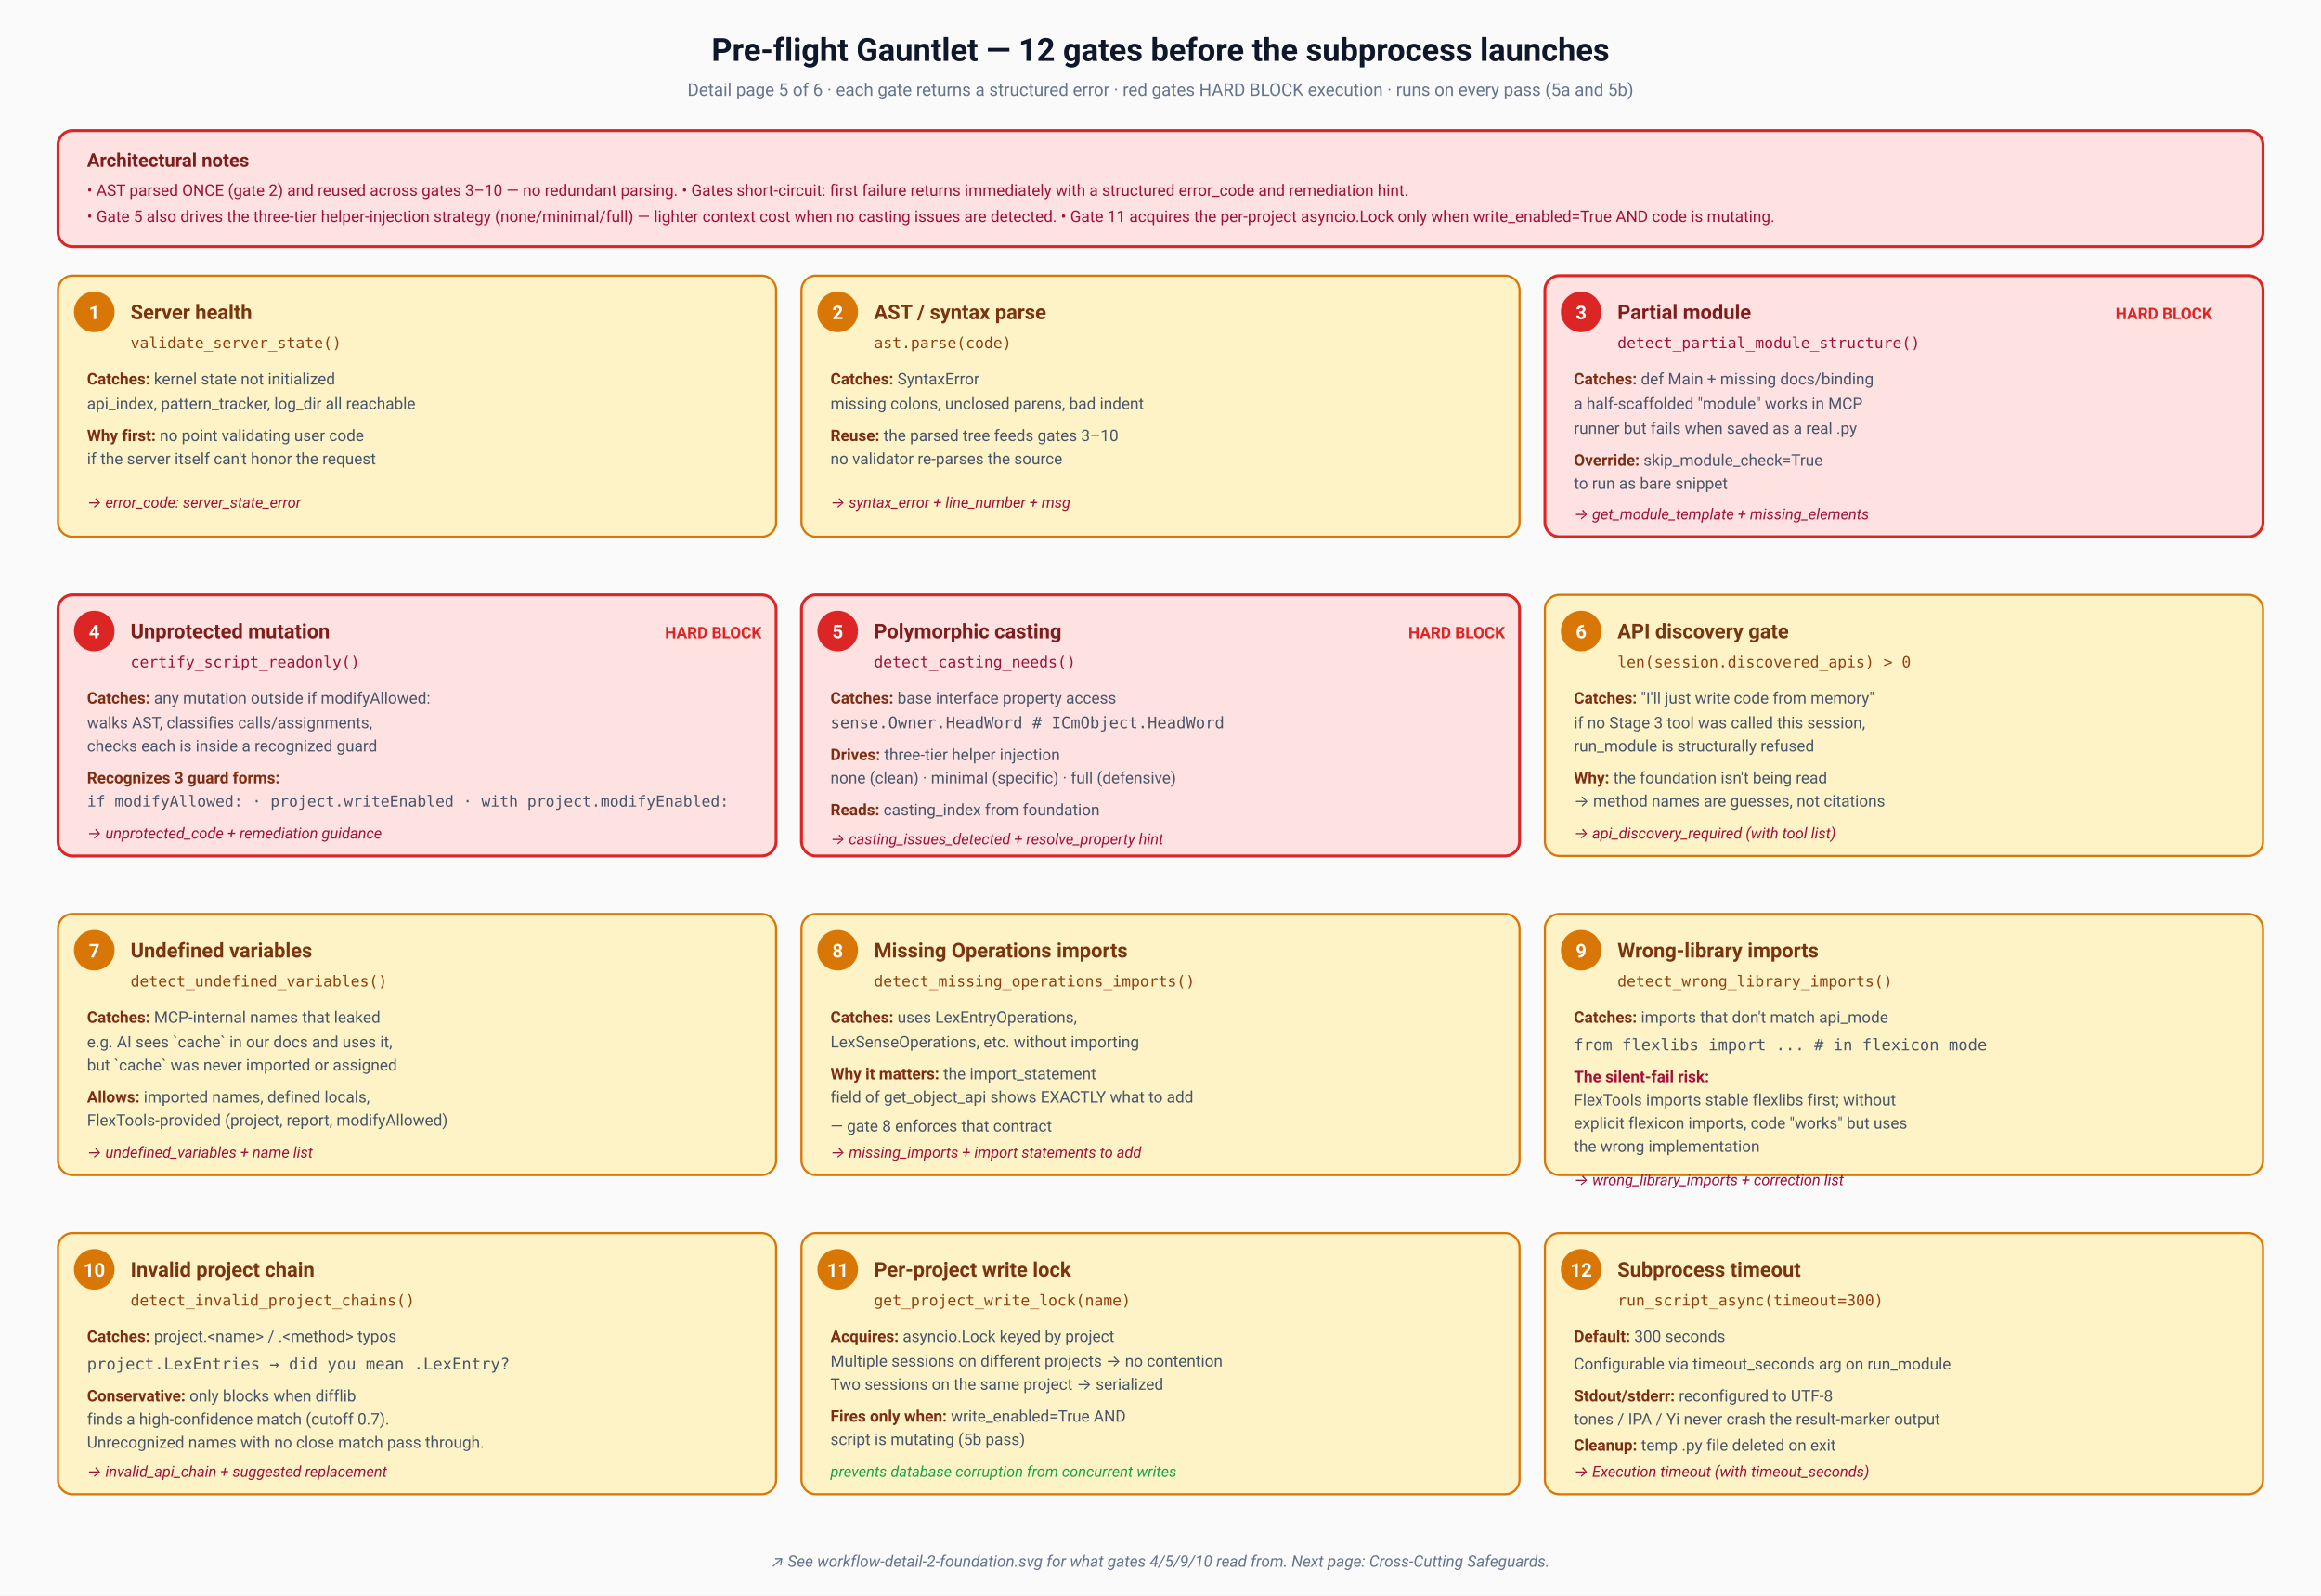
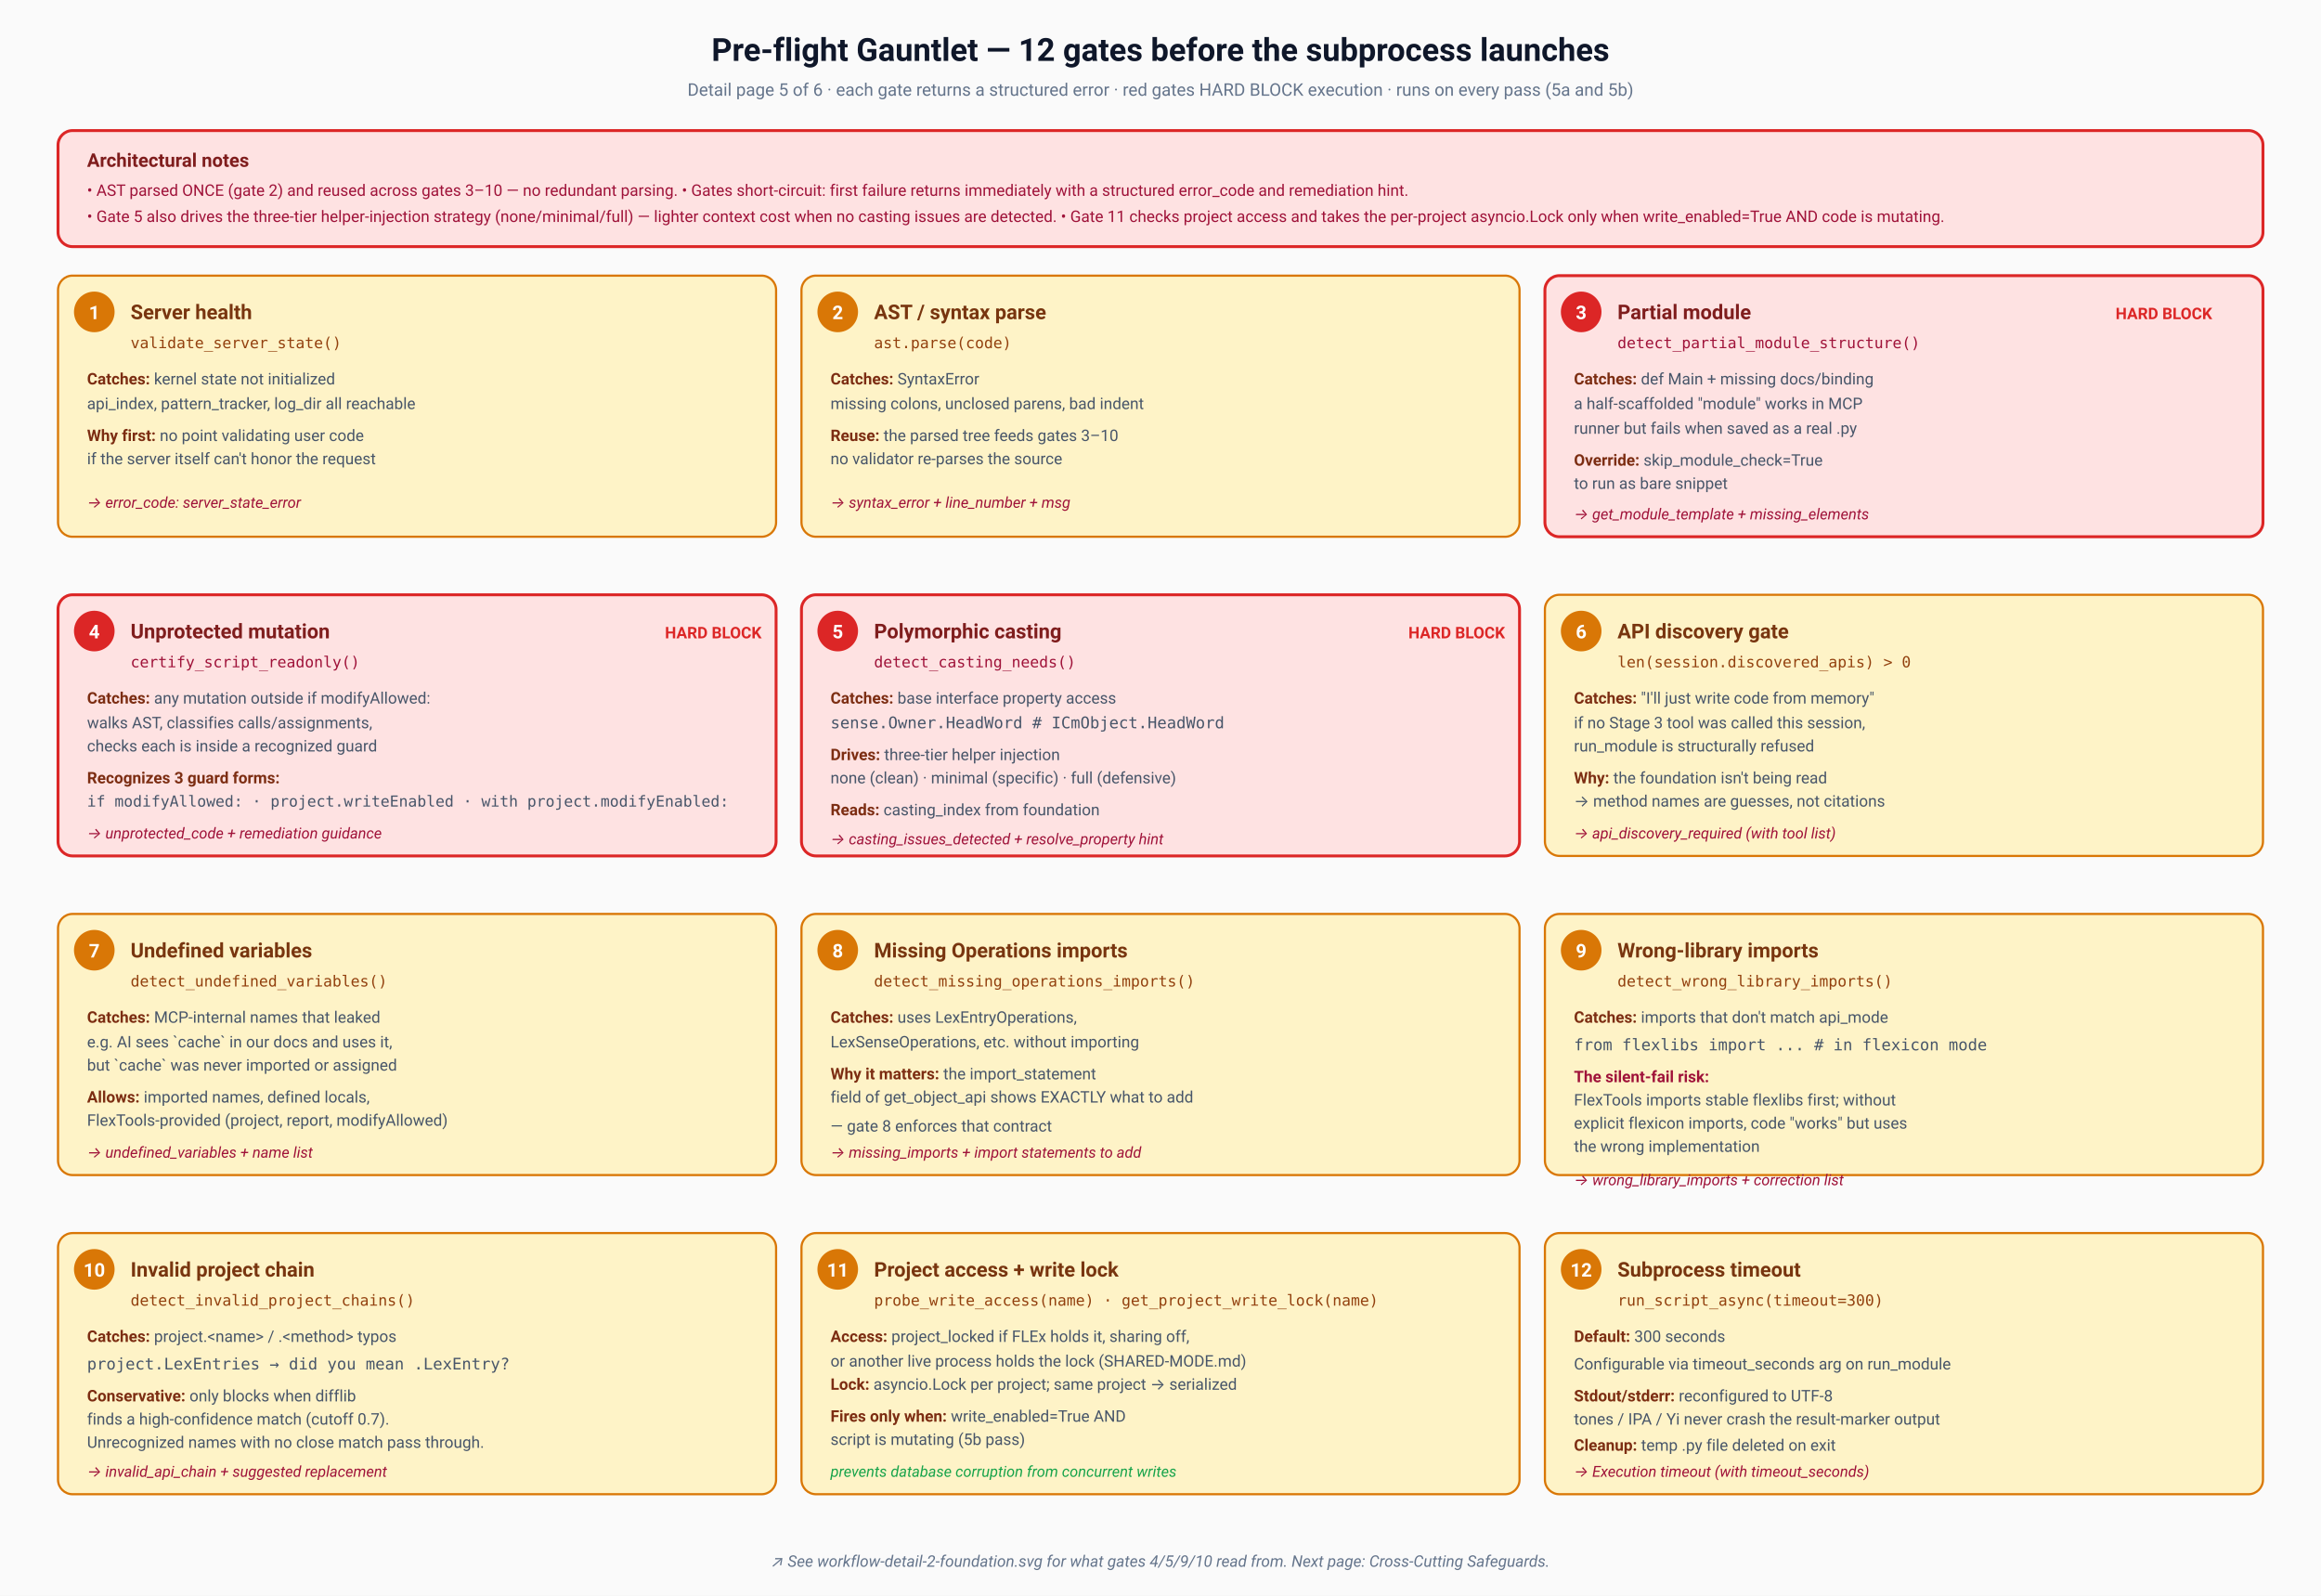
<svg xmlns="http://www.w3.org/2000/svg" viewBox="0 0 1600 1100" font-family="system-ui,-apple-system,Segoe UI,Roboto,sans-serif">
  <rect width="1600" height="1100" fill="#FAFAFA" />
  <text x="800" y="42" text-anchor="middle" font-size="22" font-weight="700" fill="#0F172A">Pre-flight Gauntlet — 12 gates before the subprocess launches</text>
  <text x="800" y="66" text-anchor="middle" font-size="12" fill="#64748B">Detail page 5 of 6 · each gate returns a structured error · red gates HARD BLOCK execution · runs on every pass (5a and 5b)</text>
  <rect x="40" y="90" width="1520" height="80" rx="10" fill="#FEE2E2" stroke="#DC2626" stroke-width="2" />
  <text x="60" y="115" font-size="13" font-weight="700" fill="#7F1D1D">Architectural notes</text>
  <text x="60" y="135" font-size="11" fill="#9F1239">• AST parsed ONCE (gate 2) and reused across gates 3–10 — no redundant parsing.   • Gates short-circuit: first failure returns immediately with a structured error_code and remediation hint.</text>
-   <text x="60" y="153" font-size="11" fill="#9F1239">• Gate 5 also drives the three-tier helper-injection strategy (none/minimal/full) — lighter context cost when no casting issues are detected.   • Gate 11 acquires the per-project asyncio.Lock only when write_enabled=True AND code is mutating.</text>
+   <text x="60" y="153" font-size="11" fill="#9F1239">• Gate 5 also drives the three-tier helper-injection strategy (none/minimal/full) — lighter context cost when no casting issues are detected.   • Gate 11 checks project access and takes the per-project asyncio.Lock only when write_enabled=True AND code is mutating.</text>
  <rect x="40" y="190" width="495" height="180" rx="10" fill="#FEF3C7" stroke="#D97706" stroke-width="1.5" />
  <circle cx="65" cy="215" r="14" fill="#D97706" />
  <text x="65" y="220" text-anchor="middle" font-size="13" font-weight="700" fill="white">1</text>
  <text x="90" y="220" font-size="14" font-weight="700" fill="#78350F">Server health</text>
  <text x="90" y="240" font-size="10.5" font-family="ui-monospace,Consolas,monospace" fill="#92400E">validate_server_state()</text>
  <text x="60" y="265" font-size="11" fill="#475569">
    <tspan font-weight="700" fill="#7C2D12">Catches:</tspan> kernel state not initialized</text>
  <text x="60" y="282" font-size="11" fill="#475569">api_index, pattern_tracker, log_dir all reachable</text>
  <text x="60" y="304" font-size="11" fill="#475569">
    <tspan font-weight="700" fill="#7C2D12">Why first:</tspan> no point validating user code</text>
  <text x="60" y="320" font-size="11" fill="#475569">if the server itself can't honor the request</text>
  <text x="60" y="350" font-size="10.5" font-style="italic" fill="#9F1239">→ error_code: server_state_error</text>
  <rect x="552.5" y="190" width="495" height="180" rx="10" fill="#FEF3C7" stroke="#D97706" stroke-width="1.5" />
  <circle cx="577.5" cy="215" r="14" fill="#D97706" />
  <text x="577.5" y="220" text-anchor="middle" font-size="13" font-weight="700" fill="white">2</text>
  <text x="602.5" y="220" font-size="14" font-weight="700" fill="#78350F">AST / syntax parse</text>
  <text x="602.5" y="240" font-size="10.5" font-family="ui-monospace,Consolas,monospace" fill="#92400E">ast.parse(code)</text>
  <text x="572.5" y="265" font-size="11" fill="#475569">
    <tspan font-weight="700" fill="#7C2D12">Catches:</tspan> SyntaxError</text>
  <text x="572.5" y="282" font-size="11" fill="#475569">missing colons, unclosed parens, bad indent</text>
  <text x="572.5" y="304" font-size="11" fill="#475569">
    <tspan font-weight="700" fill="#7C2D12">Reuse:</tspan> the parsed tree feeds gates 3–10</text>
  <text x="572.5" y="320" font-size="11" fill="#475569">no validator re-parses the source</text>
  <text x="572.5" y="350" font-size="10.5" font-style="italic" fill="#9F1239">→ syntax_error + line_number + msg</text>
  <rect x="1065" y="190" width="495" height="180" rx="10" fill="#FEE2E2" stroke="#DC2626" stroke-width="2" />
  <circle cx="1090" cy="215" r="14" fill="#DC2626" />
  <text x="1090" y="220" text-anchor="middle" font-size="13" font-weight="700" fill="white">3</text>
  <text x="1115" y="220" font-size="14" font-weight="700" fill="#7F1D1D">Partial module</text>
  <text x="1525" y="220" text-anchor="end" font-size="11" font-weight="700" fill="#DC2626">HARD BLOCK</text>
  <text x="1115" y="240" font-size="10.5" font-family="ui-monospace,Consolas,monospace" fill="#9F1239">detect_partial_module_structure()</text>
  <text x="1085" y="265" font-size="11" fill="#475569">
    <tspan font-weight="700" fill="#7C2D12">Catches:</tspan> def Main + missing docs/binding</text>
  <text x="1085" y="282" font-size="11" fill="#475569">a half-scaffolded "module" works in MCP</text>
  <text x="1085" y="299" font-size="11" fill="#475569">runner but fails when saved as a real .py</text>
  <text x="1085" y="321" font-size="11" fill="#475569">
    <tspan font-weight="700" fill="#7C2D12">Override:</tspan> skip_module_check=True</text>
  <text x="1085" y="337" font-size="11" fill="#475569">to run as bare snippet</text>
  <text x="1085" y="358" font-size="10.5" font-style="italic" fill="#9F1239">→ get_module_template + missing_elements</text>
  <rect x="40" y="410" width="495" height="180" rx="10" fill="#FEE2E2" stroke="#DC2626" stroke-width="2" />
  <circle cx="65" cy="435" r="14" fill="#DC2626" />
  <text x="65" y="440" text-anchor="middle" font-size="13" font-weight="700" fill="white">4</text>
  <text x="90" y="440" font-size="14" font-weight="700" fill="#7F1D1D">Unprotected mutation</text>
  <text x="525" y="440" text-anchor="end" font-size="11" font-weight="700" fill="#DC2626">HARD BLOCK</text>
  <text x="90" y="460" font-size="10.5" font-family="ui-monospace,Consolas,monospace" fill="#9F1239">certify_script_readonly()</text>
  <text x="60" y="485" font-size="11" fill="#475569">
    <tspan font-weight="700" fill="#7C2D12">Catches:</tspan> any mutation outside if modifyAllowed:</text>
  <text x="60" y="502" font-size="11" fill="#475569">walks AST, classifies calls/assignments,</text>
  <text x="60" y="518" font-size="11" fill="#475569">checks each is inside a recognized guard</text>
  <text x="60" y="540" font-size="11" fill="#475569">
    <tspan font-weight="700" fill="#7C2D12">Recognizes 3 guard forms:</tspan>
  </text>
  <text x="60" y="556" font-size="10.5" font-family="ui-monospace,Consolas,monospace" fill="#475569">if modifyAllowed: · project.writeEnabled · with project.modifyEnabled:</text>
  <text x="60" y="578" font-size="10.5" font-style="italic" fill="#9F1239">→ unprotected_code + remediation guidance</text>
  <rect x="552.5" y="410" width="495" height="180" rx="10" fill="#FEE2E2" stroke="#DC2626" stroke-width="2" />
  <circle cx="577.5" cy="435" r="14" fill="#DC2626" />
  <text x="577.5" y="440" text-anchor="middle" font-size="13" font-weight="700" fill="white">5</text>
  <text x="602.5" y="440" font-size="14" font-weight="700" fill="#7F1D1D">Polymorphic casting</text>
  <text x="1037.5" y="440" text-anchor="end" font-size="11" font-weight="700" fill="#DC2626">HARD BLOCK</text>
  <text x="602.5" y="460" font-size="10.5" font-family="ui-monospace,Consolas,monospace" fill="#9F1239">detect_casting_needs()</text>
  <text x="572.5" y="485" font-size="11" fill="#475569">
    <tspan font-weight="700" fill="#7C2D12">Catches:</tspan> base interface property access</text>
  <text x="572.5" y="502" font-size="11" font-family="ui-monospace,Consolas,monospace" fill="#475569">sense.Owner.HeadWord  # ICmObject.HeadWord</text>
  <text x="572.5" y="524" font-size="11" fill="#475569">
    <tspan font-weight="700" fill="#7C2D12">Drives:</tspan> three-tier helper injection</text>
  <text x="572.5" y="540" font-size="11" fill="#475569">none (clean) · minimal (specific) · full (defensive)</text>
  <text x="572.5" y="562" font-size="11" fill="#475569">
    <tspan font-weight="700" fill="#7C2D12">Reads:</tspan> casting_index from foundation</text>
  <text x="572.5" y="582" font-size="10.5" font-style="italic" fill="#9F1239">→ casting_issues_detected + resolve_property hint</text>
  <rect x="1065" y="410" width="495" height="180" rx="10" fill="#FEF3C7" stroke="#D97706" stroke-width="1.5" />
  <circle cx="1090" cy="435" r="14" fill="#D97706" />
  <text x="1090" y="440" text-anchor="middle" font-size="13" font-weight="700" fill="white">6</text>
  <text x="1115" y="440" font-size="14" font-weight="700" fill="#78350F">API discovery gate</text>
  <text x="1115" y="460" font-size="10.5" font-family="ui-monospace,Consolas,monospace" fill="#92400E">len(session.discovered_apis) &gt; 0</text>
  <text x="1085" y="485" font-size="11" fill="#475569">
    <tspan font-weight="700" fill="#7C2D12">Catches:</tspan> "I'll just write code from memory"</text>
  <text x="1085" y="502" font-size="11" fill="#475569">if no Stage 3 tool was called this session,</text>
  <text x="1085" y="518" font-size="11" fill="#475569">run_module is structurally refused</text>
  <text x="1085" y="540" font-size="11" fill="#475569">
    <tspan font-weight="700" fill="#7C2D12">Why:</tspan> the foundation isn't being read</text>
  <text x="1085" y="556" font-size="11" fill="#475569">→ method names are guesses, not citations</text>
  <text x="1085" y="578" font-size="10.5" font-style="italic" fill="#9F1239">→ api_discovery_required (with tool list)</text>
  <rect x="40" y="630" width="495" height="180" rx="10" fill="#FEF3C7" stroke="#D97706" stroke-width="1.5" />
  <circle cx="65" cy="655" r="14" fill="#D97706" />
  <text x="65" y="660" text-anchor="middle" font-size="13" font-weight="700" fill="white">7</text>
  <text x="90" y="660" font-size="14" font-weight="700" fill="#78350F">Undefined variables</text>
  <text x="90" y="680" font-size="10.5" font-family="ui-monospace,Consolas,monospace" fill="#92400E">detect_undefined_variables()</text>
  <text x="60" y="705" font-size="11" fill="#475569">
    <tspan font-weight="700" fill="#7C2D12">Catches:</tspan> MCP-internal names that leaked</text>
  <text x="60" y="722" font-size="11" fill="#475569">e.g. AI sees `cache` in our docs and uses it,</text>
  <text x="60" y="738" font-size="11" fill="#475569">but `cache` was never imported or assigned</text>
  <text x="60" y="760" font-size="11" fill="#475569">
    <tspan font-weight="700" fill="#7C2D12">Allows:</tspan> imported names, defined locals,</text>
  <text x="60" y="776" font-size="11" fill="#475569">FlexTools-provided (project, report, modifyAllowed)</text>
  <text x="60" y="798" font-size="10.5" font-style="italic" fill="#9F1239">→ undefined_variables + name list</text>
  <rect x="552.5" y="630" width="495" height="180" rx="10" fill="#FEF3C7" stroke="#D97706" stroke-width="1.5" />
  <circle cx="577.5" cy="655" r="14" fill="#D97706" />
  <text x="577.5" y="660" text-anchor="middle" font-size="13" font-weight="700" fill="white">8</text>
  <text x="602.5" y="660" font-size="14" font-weight="700" fill="#78350F">Missing Operations imports</text>
  <text x="602.5" y="680" font-size="10.5" font-family="ui-monospace,Consolas,monospace" fill="#92400E">detect_missing_operations_imports()</text>
  <text x="572.5" y="705" font-size="11" fill="#475569">
    <tspan font-weight="700" fill="#7C2D12">Catches:</tspan> uses LexEntryOperations,</text>
  <text x="572.5" y="722" font-size="11" fill="#475569">LexSenseOperations, etc. without importing</text>
  <text x="572.5" y="744" font-size="11" fill="#475569">
    <tspan font-weight="700" fill="#7C2D12">Why it matters:</tspan> the import_statement</text>
  <text x="572.5" y="760" font-size="11" fill="#475569">field of get_object_api shows EXACTLY what to add</text>
  <text x="572.5" y="780" font-size="11" fill="#475569">— gate 8 enforces that contract</text>
  <text x="572.5" y="798" font-size="10.5" font-style="italic" fill="#9F1239">→ missing_imports + import statements to add</text>
  <rect x="1065" y="630" width="495" height="180" rx="10" fill="#FEF3C7" stroke="#D97706" stroke-width="1.5" />
  <circle cx="1090" cy="655" r="14" fill="#D97706" />
  <text x="1090" y="660" text-anchor="middle" font-size="13" font-weight="700" fill="white">9</text>
  <text x="1115" y="660" font-size="14" font-weight="700" fill="#78350F">Wrong-library imports</text>
  <text x="1115" y="680" font-size="10.5" font-family="ui-monospace,Consolas,monospace" fill="#92400E">detect_wrong_library_imports()</text>
  <text x="1085" y="705" font-size="11" fill="#475569">
    <tspan font-weight="700" fill="#7C2D12">Catches:</tspan> imports that don't match api_mode</text>
  <text x="1085" y="724" font-size="11" font-family="ui-monospace,Consolas,monospace" fill="#475569">from flexlibs import ...   # in flexicon mode</text>
  <text x="1085" y="746" font-size="11" font-weight="700" fill="#9F1239">The silent-fail risk:</text>
  <text x="1085" y="762" font-size="11" fill="#475569">FlexTools imports stable flexlibs first; without</text>
  <text x="1085" y="778" font-size="11" fill="#475569">explicit flexicon imports, code "works" but uses</text>
  <text x="1085" y="794" font-size="11" fill="#475569">the wrong implementation</text>
  <text x="1085" y="817" font-size="10.5" font-style="italic" fill="#9F1239">→ wrong_library_imports + correction list</text>
  <rect x="40" y="850" width="495" height="180" rx="10" fill="#FEF3C7" stroke="#D97706" stroke-width="1.5" />
  <circle cx="65" cy="875" r="14" fill="#D97706" />
  <text x="65" y="880" text-anchor="middle" font-size="13" font-weight="700" fill="white">10</text>
  <text x="90" y="880" font-size="14" font-weight="700" fill="#78350F">Invalid project chain</text>
  <text x="90" y="900" font-size="10.5" font-family="ui-monospace,Consolas,monospace" fill="#92400E">detect_invalid_project_chains()</text>
  <text x="60" y="925" font-size="11" fill="#475569">
    <tspan font-weight="700" fill="#7C2D12">Catches:</tspan> project.&lt;name&gt; / .&lt;method&gt; typos</text>
  <text x="60" y="944" font-size="11" font-family="ui-monospace,Consolas,monospace" fill="#475569">project.LexEntries  →  did you mean .LexEntry?</text>
  <text x="60" y="966" font-size="11" fill="#475569">
    <tspan font-weight="700" fill="#7C2D12">Conservative:</tspan> only blocks when difflib</text>
  <text x="60" y="982" font-size="11" fill="#475569">finds a high-confidence match (cutoff 0.7).</text>
  <text x="60" y="998" font-size="11" fill="#475569">Unrecognized names with no close match pass through.</text>
  <text x="60" y="1018" font-size="10.5" font-style="italic" fill="#9F1239">→ invalid_api_chain + suggested replacement</text>
  <rect x="552.5" y="850" width="495" height="180" rx="10" fill="#FEF3C7" stroke="#D97706" stroke-width="1.5" />
  <circle cx="577.5" cy="875" r="14" fill="#D97706" />
  <text x="577.5" y="880" text-anchor="middle" font-size="13" font-weight="700" fill="white">11</text>
-   <text x="602.5" y="880" font-size="14" font-weight="700" fill="#78350F">Per-project write lock</text>
-   <text x="602.5" y="900" font-size="10.5" font-family="ui-monospace,Consolas,monospace" fill="#92400E">get_project_write_lock(name)</text>
+   <text x="602.5" y="880" font-size="14" font-weight="700" fill="#78350F">Project access + write lock</text>
+   <text x="602.5" y="900" font-size="10.5" font-family="ui-monospace,Consolas,monospace" fill="#92400E">probe_write_access(name) · get_project_write_lock(name)</text>
  <text x="572.5" y="925" font-size="11" fill="#475569">
-     <tspan font-weight="700" fill="#7C2D12">Acquires:</tspan> asyncio.Lock keyed by project</text>
-   <text x="572.5" y="942" font-size="11" fill="#475569">Multiple sessions on different projects → no contention</text>
-   <text x="572.5" y="958" font-size="11" fill="#475569">Two sessions on the same project → serialized</text>
+     <tspan font-weight="700" fill="#7C2D12">Access:</tspan> project_locked if FLEx holds it, sharing off,</text>
+   <text x="572.5" y="942" font-size="11" fill="#475569">or another live process holds the lock (SHARED-MODE.md)</text>
+   <text x="572.5" y="958" font-size="11" fill="#475569">
+     <tspan font-weight="700" fill="#7C2D12">Lock:</tspan> asyncio.Lock per project; same project → serialized</text>
  <text x="572.5" y="980" font-size="11" fill="#475569">
    <tspan font-weight="700" fill="#7C2D12">Fires only when:</tspan> write_enabled=True AND</text>
  <text x="572.5" y="996" font-size="11" fill="#475569">script is mutating (5b pass)</text>
  <text x="572.5" y="1018" font-size="10.5" font-style="italic" fill="#16A34A">prevents database corruption from concurrent writes</text>
  <rect x="1065" y="850" width="495" height="180" rx="10" fill="#FEF3C7" stroke="#D97706" stroke-width="1.5" />
  <circle cx="1090" cy="875" r="14" fill="#D97706" />
  <text x="1090" y="880" text-anchor="middle" font-size="13" font-weight="700" fill="white">12</text>
  <text x="1115" y="880" font-size="14" font-weight="700" fill="#78350F">Subprocess timeout</text>
  <text x="1115" y="900" font-size="10.5" font-family="ui-monospace,Consolas,monospace" fill="#92400E">run_script_async(timeout=300)</text>
  <text x="1085" y="925" font-size="11" fill="#475569">
    <tspan font-weight="700" fill="#7C2D12">Default:</tspan> 300 seconds</text>
  <text x="1085" y="944" font-size="11" fill="#475569">Configurable via timeout_seconds arg on run_module</text>
  <text x="1085" y="966" font-size="11" fill="#475569">
    <tspan font-weight="700" fill="#7C2D12">Stdout/stderr:</tspan> reconfigured to UTF-8</text>
  <text x="1085" y="982" font-size="11" fill="#475569">tones / IPA / Yi never crash the result-marker output</text>
  <text x="1085" y="1000" font-size="11" fill="#475569">
    <tspan font-weight="700" fill="#7C2D12">Cleanup:</tspan> temp .py file deleted on exit</text>
  <text x="1085" y="1018" font-size="10.5" font-style="italic" fill="#9F1239">→ Execution timeout (with timeout_seconds)</text>
  <text x="800" y="1080" text-anchor="middle" font-size="11" fill="#64748B" font-style="italic">↗ See workflow-detail-2-foundation.svg for what gates 4/5/9/10 read from. Next page: Cross-Cutting Safeguards.</text>
</svg>
